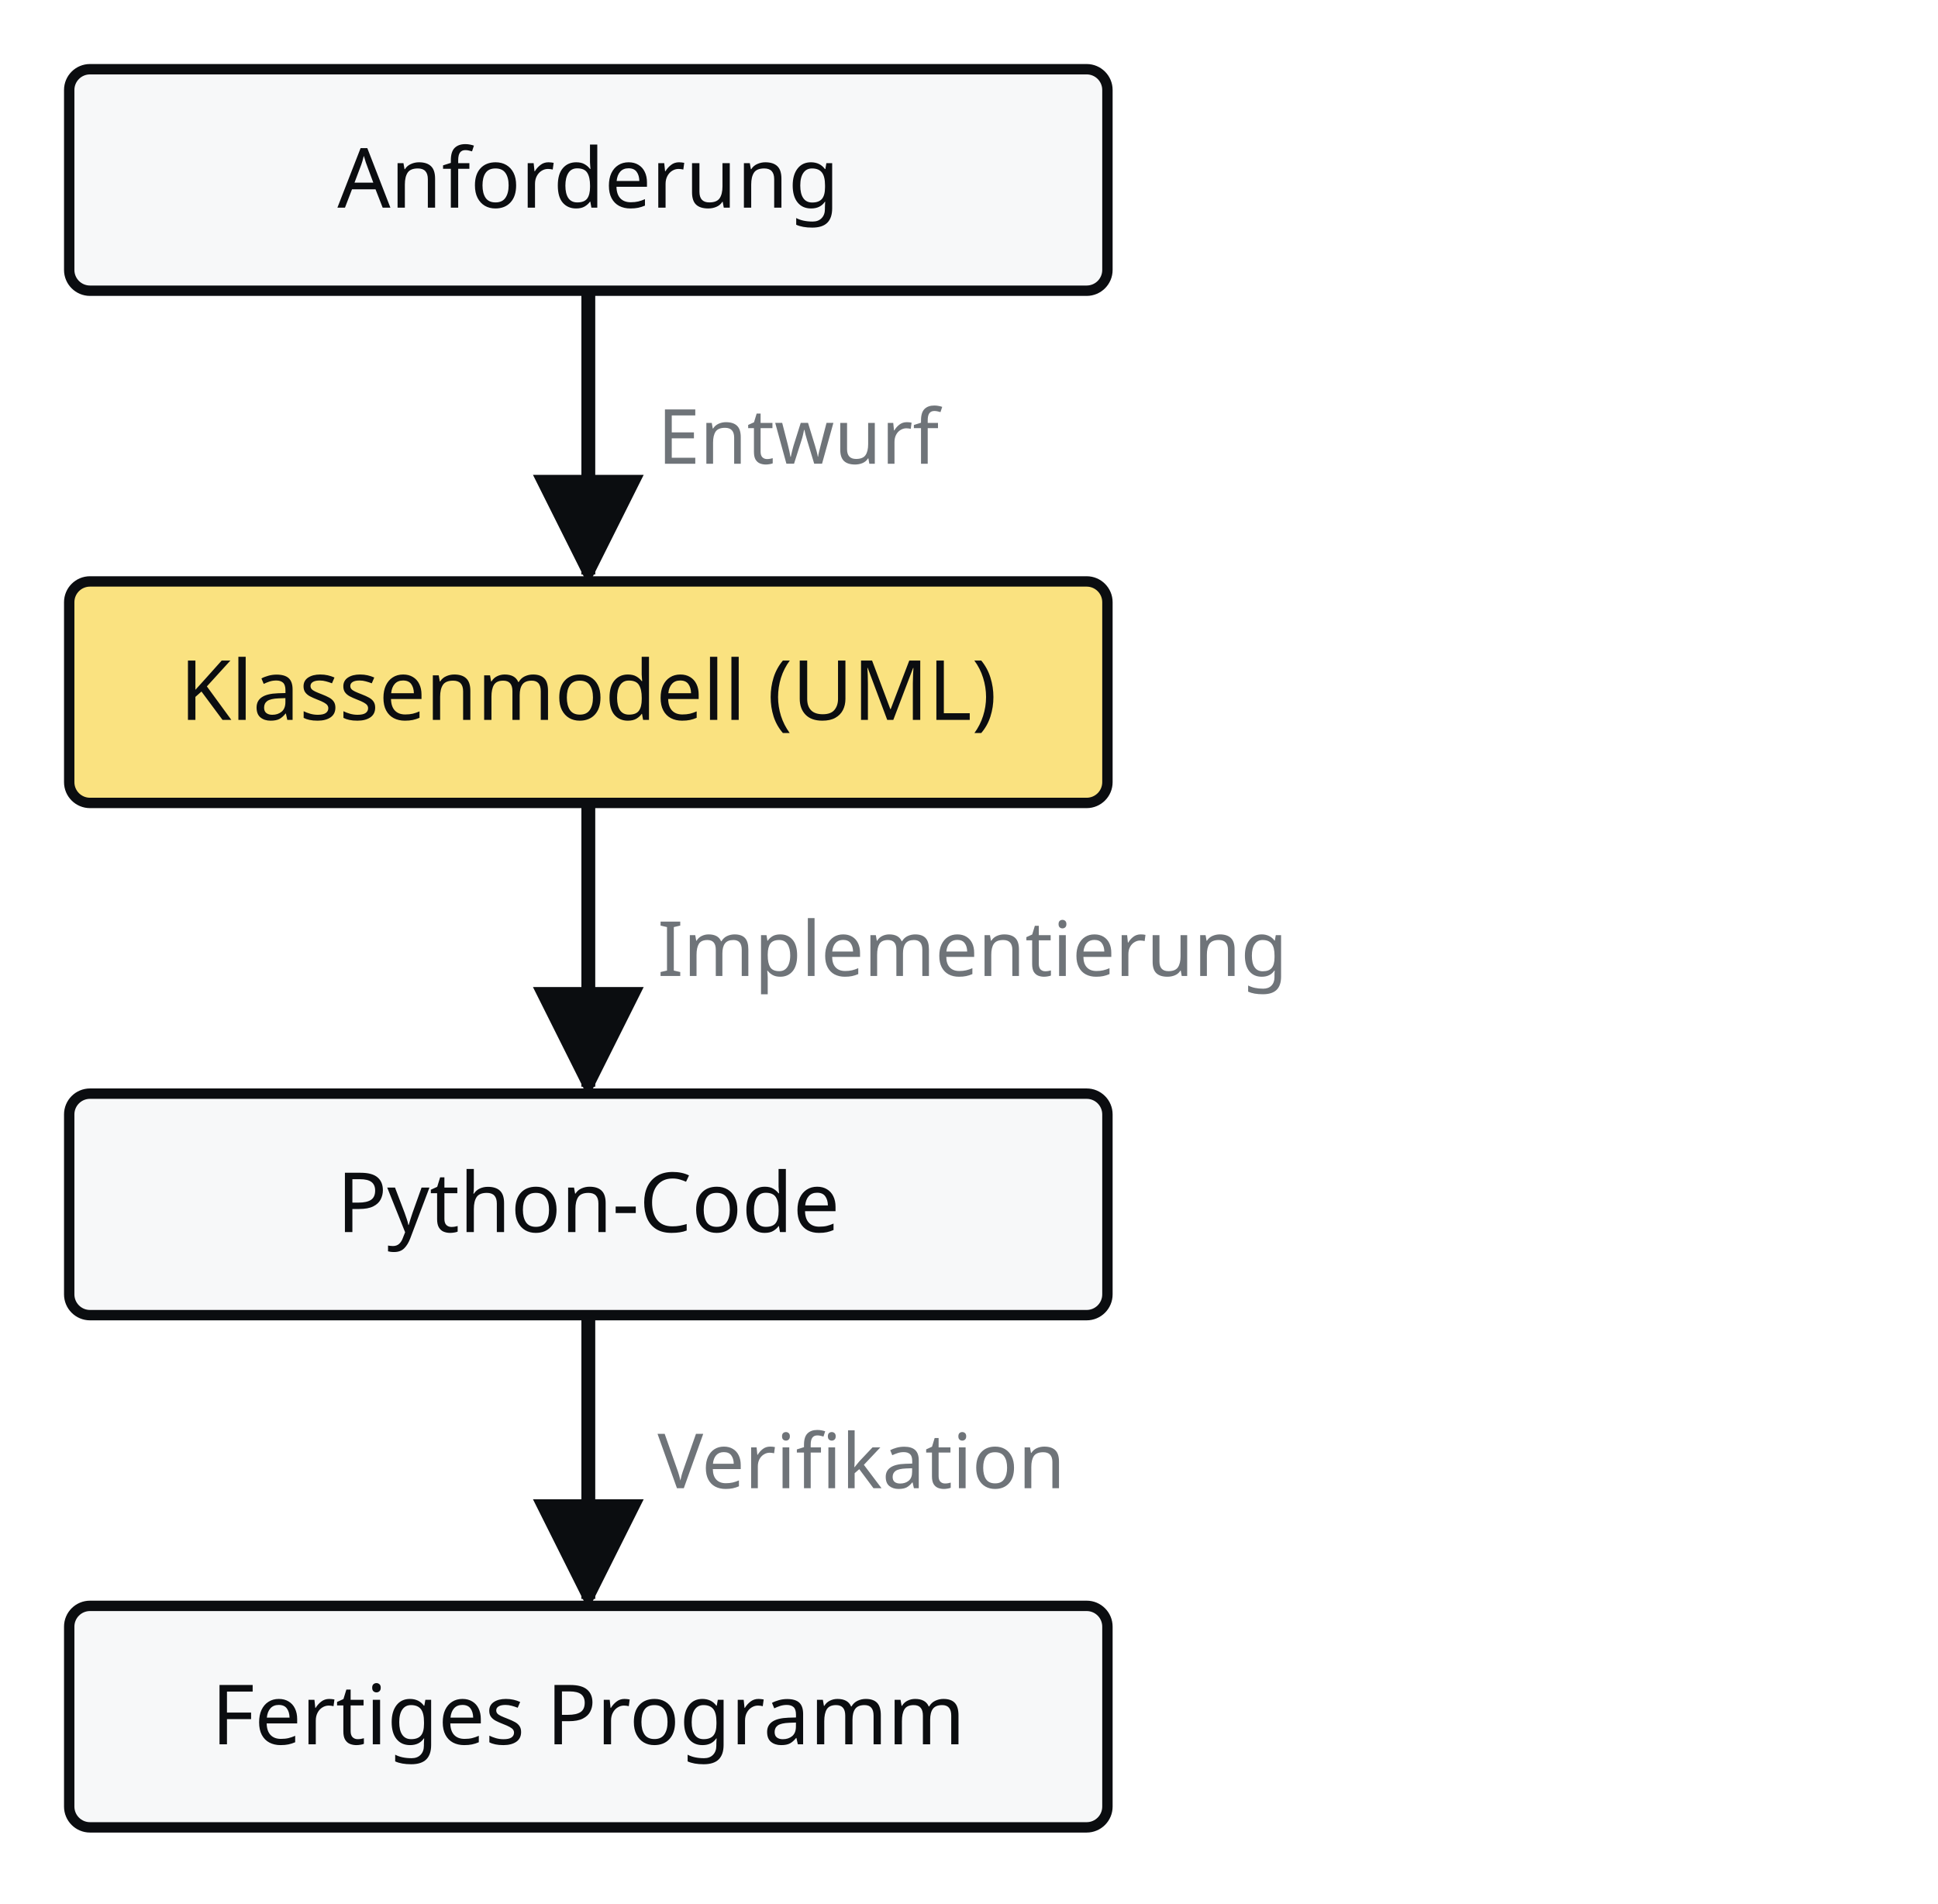
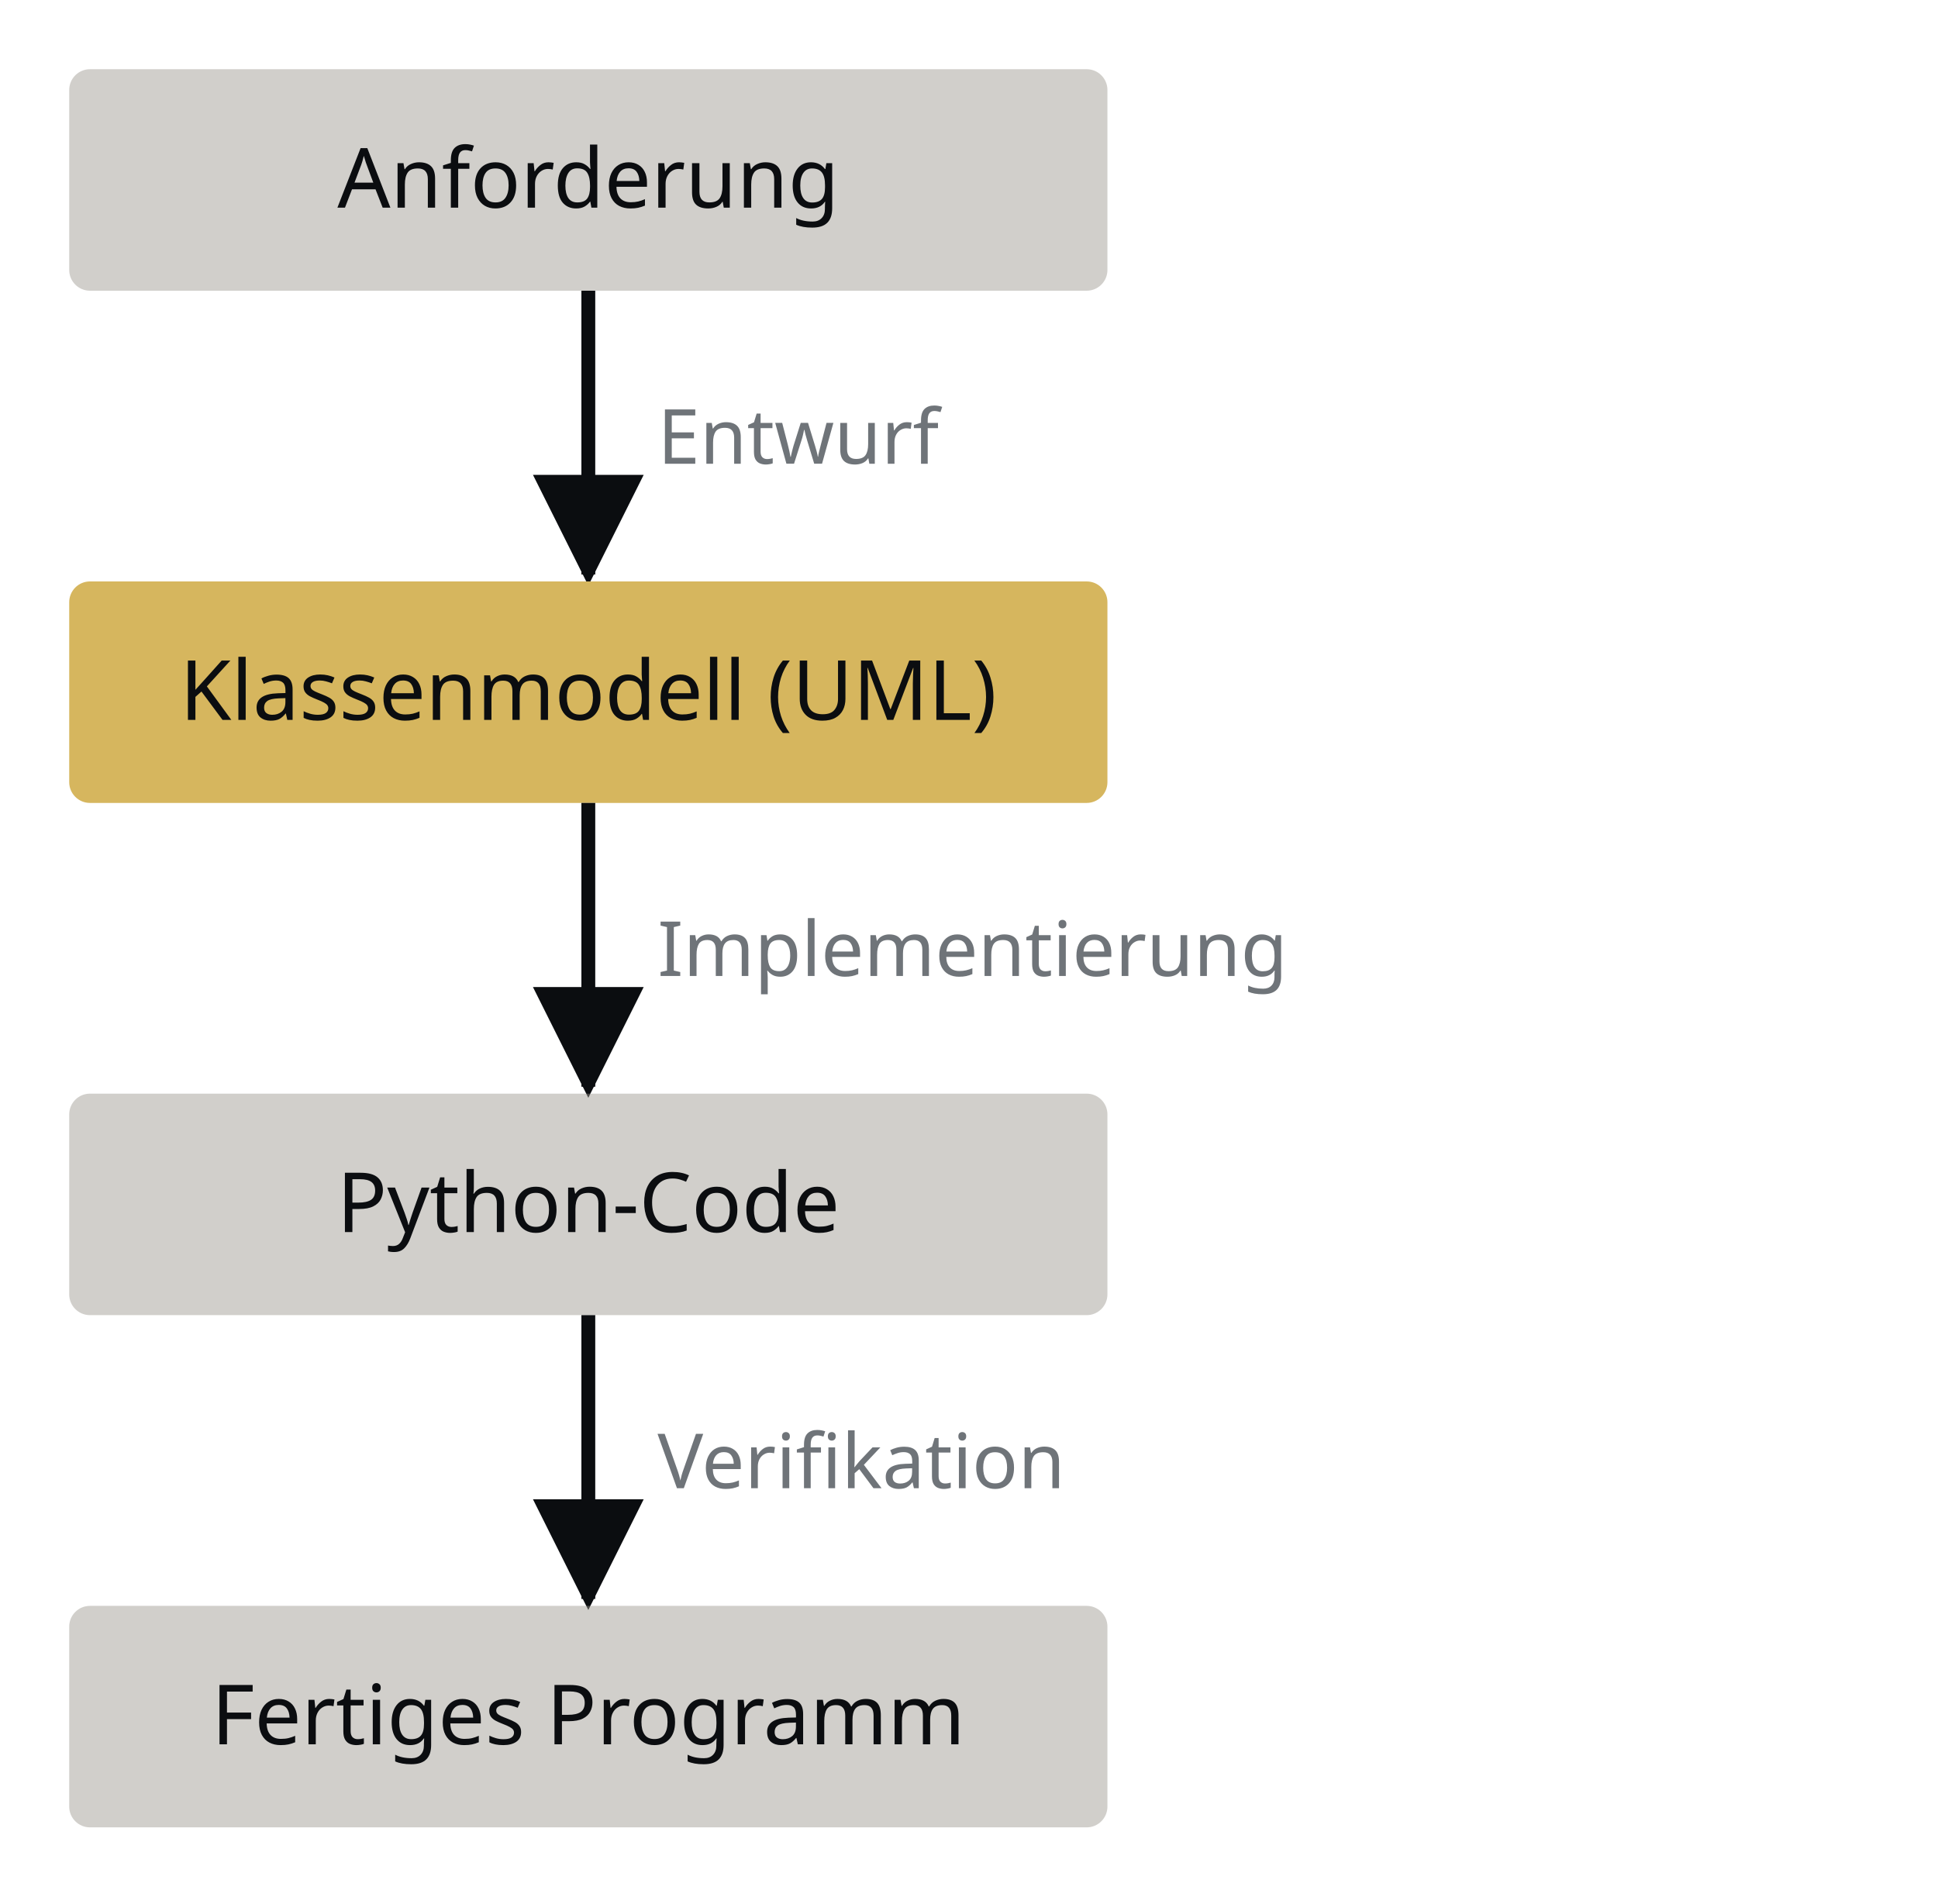
<svg xmlns="http://www.w3.org/2000/svg" viewBox="0 0 560 550" font-family="DIN Pro Regular,DIN Pro Regular_MSFontService,sans-serif" style="font-variant-ligatures:none;font-feature-settings:'liga' 0,'clig' 0" width="560" height="550">
  <defs>
    <marker id="a" viewBox="0 0 10 10" refX="9" refY="5" markerWidth="8" markerHeight="8" orient="auto-start-reverse">
      <path d="M0,0 L10,5 L0,10 z" fill="var(--ink, #0B0D10)" />
    </marker>
  </defs>
  <style>svg{display:block;}text{font-variant-ligatures:none;font-feature-settings:'liga' 0,'clig' 0}</style>
-   <rect x="20" y="20" width="300" height="64" rx="6" fill="var(--paper, #F7F8F9)" stroke="var(--ink, #0B0D10)" stroke-width="3" />
+   <rect x="20" y="20" width="300" height="64" rx="6" fill="#99958C" fill-opacity="0.45" />
  <text x="170.0" y="60.0" font-size="24" text-anchor="middle" fill="var(--ink, #0B0D10)" font-variant-ligatures="none">Anforderung</text>
  <path d="M170.0,84 L170.0,166" fill="none" stroke="var(--ink, #0B0D10)" stroke-width="4" marker-end="url(#a)" />
  <text x="190.0" y="134.0" font-size="22" fill="var(--concrete, #6F7479)" font-variant-ligatures="none">Entwurf</text>
-   <rect x="20" y="168" width="300" height="64" rx="6" fill="var(--signal-yellow-50, #FAE280)" stroke="var(--ink, #0B0D10)" stroke-width="3" />
+   <rect x="20" y="168" width="300" height="64" rx="6" fill="#D6B65E" />
  <text x="170.0" y="208.0" font-size="24" text-anchor="middle" fill="var(--ink, #0B0D10)" font-variant-ligatures="none">Klassenmodell (UML)</text>
  <path d="M170.0,232 L170.0,314" fill="none" stroke="var(--ink, #0B0D10)" stroke-width="4" marker-end="url(#a)" />
  <text x="190.0" y="282.0" font-size="22" fill="var(--concrete, #6F7479)" font-variant-ligatures="none">Implementierung</text>
-   <rect x="20" y="316" width="300" height="64" rx="6" fill="var(--paper, #F7F8F9)" stroke="var(--ink, #0B0D10)" stroke-width="3" />
+   <rect x="20" y="316" width="300" height="64" rx="6" fill="#99958C" fill-opacity="0.45" />
  <text x="170.0" y="356.0" font-size="24" text-anchor="middle" fill="var(--ink, #0B0D10)" font-variant-ligatures="none">Python-Code</text>
  <path d="M170.0,380 L170.0,462" fill="none" stroke="var(--ink, #0B0D10)" stroke-width="4" marker-end="url(#a)" />
  <text x="190.0" y="430.0" font-size="22" fill="var(--concrete, #6F7479)" font-variant-ligatures="none">Verifikation</text>
-   <rect x="20" y="464" width="300" height="64" rx="6" fill="var(--paper, #F7F8F9)" stroke="var(--ink, #0B0D10)" stroke-width="3" />
+   <rect x="20" y="464" width="300" height="64" rx="6" fill="#99958C" fill-opacity="0.45" />
  <text x="170.0" y="504.0" font-size="24" text-anchor="middle" fill="var(--ink, #0B0D10)" font-variant-ligatures="none">Fertiges Programm</text>
</svg>
